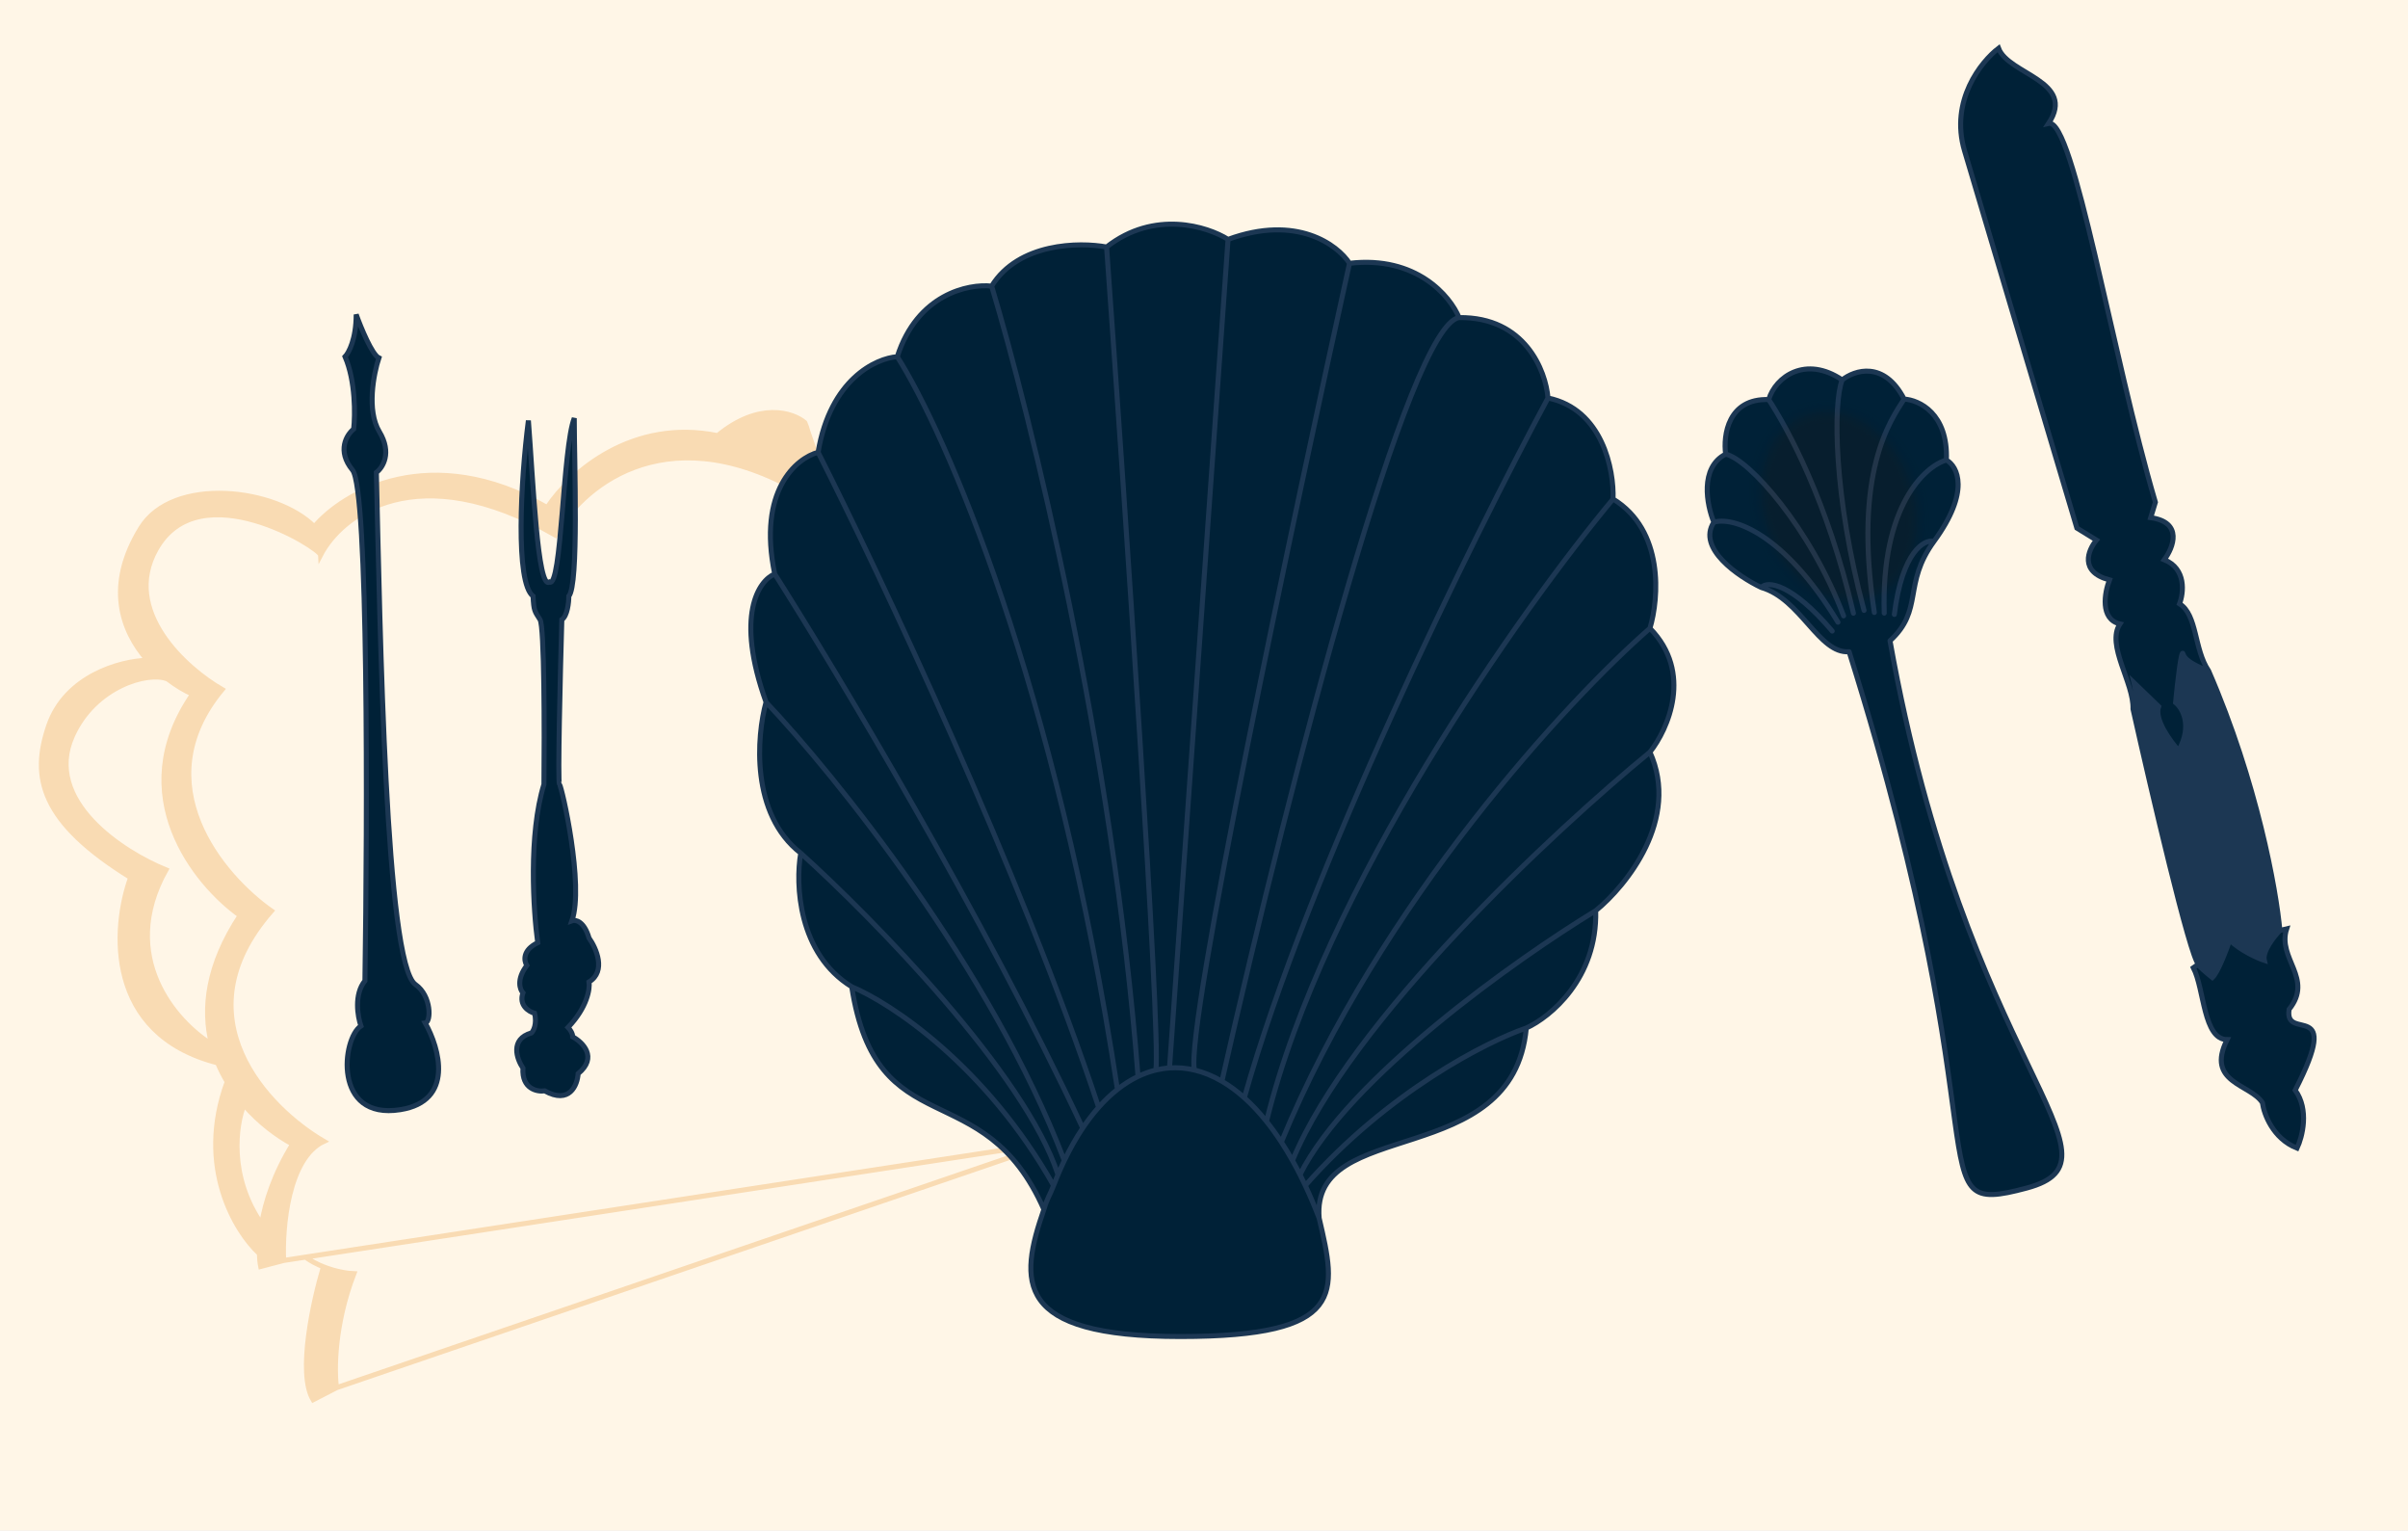
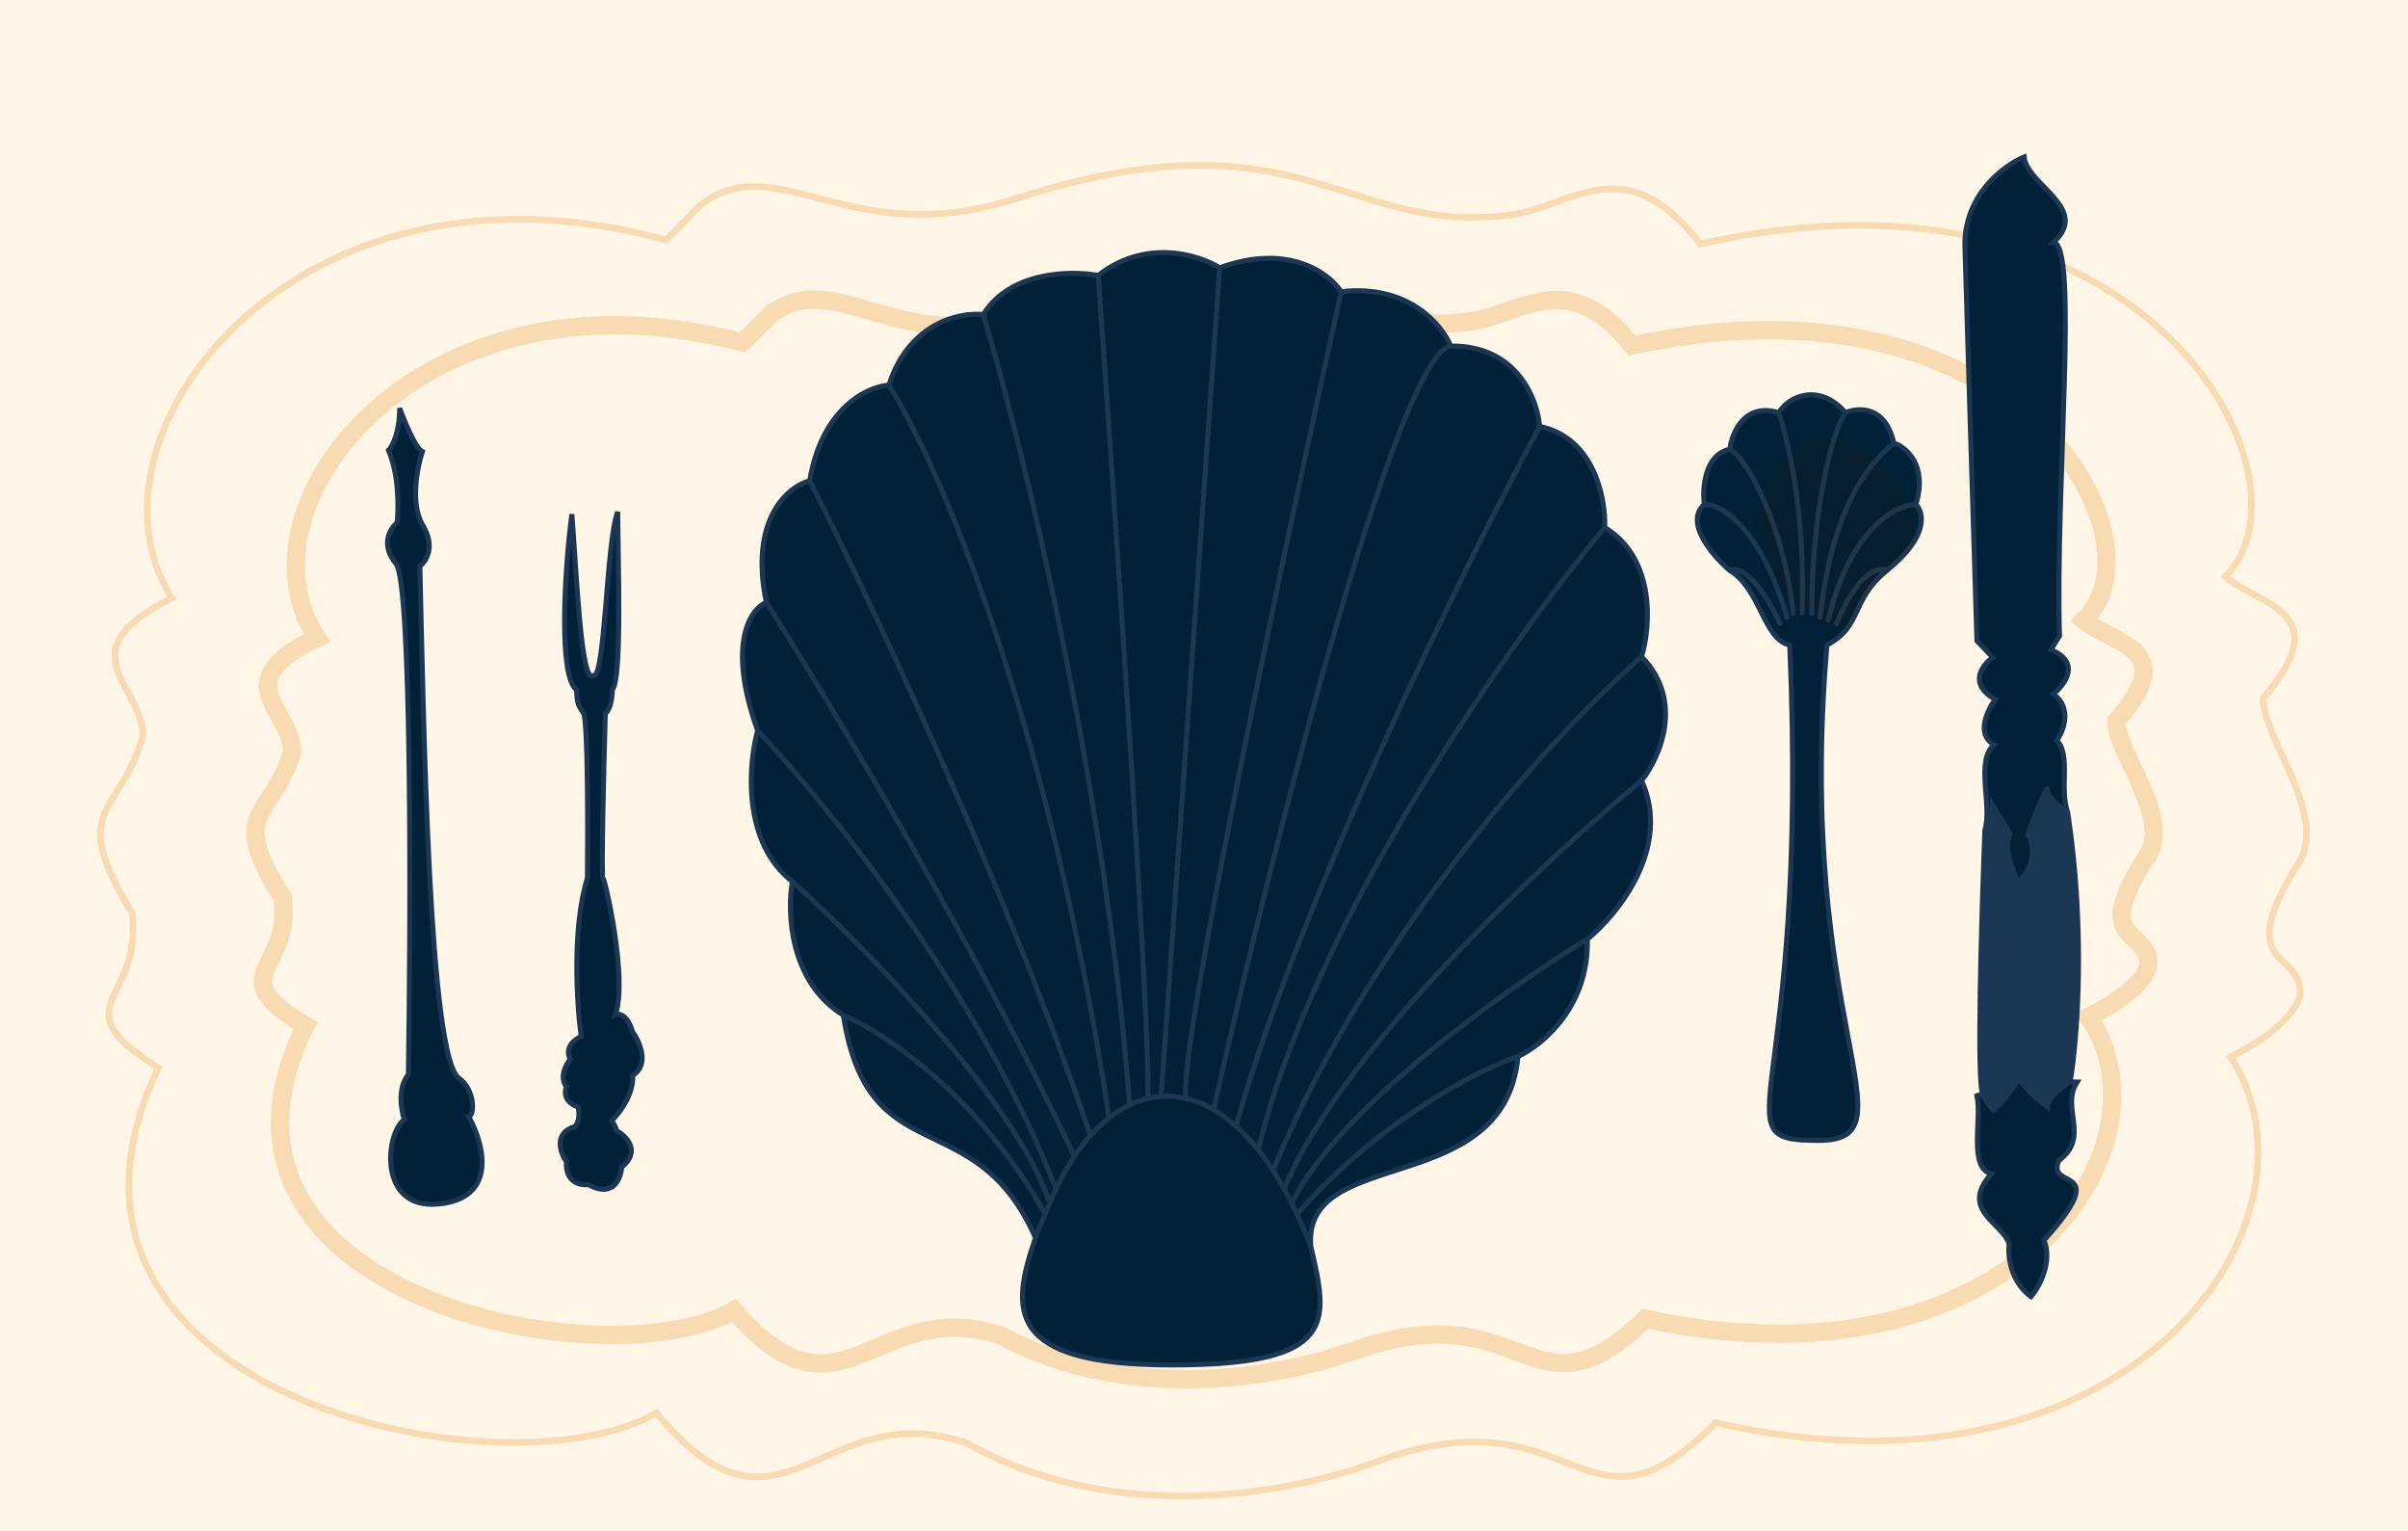
<svg xmlns="http://www.w3.org/2000/svg" width="1440" height="915" viewBox="0 0 1440 915" fill="none">
-   <g clip-path="url(#clip0_337_2590)">
-     <rect width="1440" height="915" fill="#FFF6E7" />
-     <path d="M193.63 682.311C172.243 692.263 168.712 733.939 169.62 753.533L182.667 751.533L629.957 682.983L483.083 257.87C486.749 272.421 479.469 286.395 474.859 292.057C395.772 248.603 346.732 292.485 332.098 319.858C249.289 272.384 203.988 308.021 191.689 331.773C191.452 327.608 119.357 282.105 93.367 328.293C72.575 365.244 110.988 399.634 132.793 412.21C85.838 468.694 132.898 524.004 162.296 544.598C106.748 607.879 160.04 662.774 193.63 682.311Z" fill="#FFF6E7" />
-     <path d="M201.26 829.59C199.792 819.628 199.803 792.054 211.587 761.453C208.03 761.338 200.895 760.292 193.421 757.326C187.392 777.288 177.717 821.129 187.257 836.797L201.26 829.59Z" fill="#F9DBB3" />
-     <path d="M169.62 753.533C168.712 733.939 172.243 692.263 193.63 682.311C160.04 662.774 106.748 607.879 162.296 544.598C132.898 524.004 85.838 468.694 132.793 412.21C110.988 399.634 72.575 365.244 93.367 328.293C119.357 282.105 191.452 327.608 191.689 331.773C203.988 308.021 249.289 272.384 332.098 319.858C346.732 292.485 395.772 248.603 474.859 292.057C479.469 286.395 486.749 272.421 483.083 257.87L481.278 252.644C485.465 267.897 474.696 274.94 468.789 276.555C454.848 268.107 441.588 262.997 429.145 260.443C378.55 250.055 341.477 281.914 327.221 303.412C257.264 263.569 205.23 294.468 187.958 314.898C165.096 291.873 103.497 284.504 84.264 315.666C63.095 349.966 72.755 377.085 88.215 394.717C91.998 399.032 96.129 402.779 100.24 405.924C105.522 409.965 110.772 413.012 115.212 414.993C73.792 475.224 116.881 528.291 143.602 547.295C124.076 576.964 121.121 602.912 126.484 624.234C127.459 628.113 128.71 631.839 130.186 635.406C131.831 639.379 133.755 643.156 135.89 646.728C138.868 651.711 142.258 656.298 145.871 660.466C155.158 671.178 165.927 679.131 175.015 683.978C164.042 701.767 158.717 718.45 156.469 731.731C155.298 738.651 154.962 744.647 155.099 749.395C155.19 752.562 155.491 755.174 155.895 757.134L169.62 753.533Z" fill="#F9DBB3" />
-     <path d="M135.89 646.728C117.162 697.518 140.893 736.335 155.099 749.395C154.962 744.647 155.298 738.651 156.469 731.731C136.496 703.189 141.082 672.329 145.871 660.466C142.258 656.298 138.868 651.711 135.89 646.728Z" fill="#F9DBB3" />
-     <path d="M126.484 624.234C105.261 611.185 70.099 572.071 99.233 520.011C73.344 509.537 25.904 478.869 43.26 439.994C56.456 410.436 88.478 401.082 100.24 405.924C96.129 402.779 91.998 399.032 88.215 394.717C71.565 395.167 39.342 404.354 29.182 433.718C18.354 465.014 24.642 491.419 78.141 524.595C67.335 554.338 62.617 618.14 130.186 635.406C128.71 631.839 127.459 628.113 126.484 624.234Z" fill="#F9DBB3" />
-     <path d="M143.602 547.295C116.881 528.291 73.792 475.224 115.212 414.993C110.772 413.012 105.522 409.965 100.24 405.924C88.478 401.082 56.456 410.436 43.26 439.994C25.904 478.869 73.344 509.537 99.233 520.011C70.099 572.071 105.261 611.185 126.484 624.234C121.121 602.912 124.076 576.964 143.602 547.295Z" fill="#FFF6E7" />
-     <path d="M175.015 683.978C165.927 679.131 155.158 671.178 145.871 660.466C141.082 672.329 136.496 703.189 156.469 731.731C158.717 718.45 164.042 701.767 175.015 683.978Z" fill="#FFF6E7" />
-     <path d="M201.26 829.59L629.957 682.983L182.667 751.533C186.084 753.992 189.793 755.885 193.421 757.326C200.895 760.292 208.03 761.338 211.587 761.453C199.803 792.054 199.792 819.628 201.26 829.59Z" fill="#FFF6E7" />
-     <path d="M468.789 276.555C474.696 274.94 485.465 267.897 481.278 252.644C474.273 246.692 454.04 239.919 429.145 260.443C441.588 262.997 454.848 268.107 468.789 276.555Z" fill="#F9DBB3" />
-     <path d="M629.957 682.983L201.26 829.59M629.957 682.983L182.667 751.533M629.957 682.983L483.083 257.87M169.62 753.533C168.712 733.939 172.243 692.263 193.63 682.311C160.04 662.774 106.748 607.879 162.296 544.598C132.898 524.004 85.838 468.694 132.793 412.21C110.988 399.634 72.575 365.244 93.367 328.293C119.357 282.105 191.452 327.608 191.689 331.773C203.988 308.021 249.289 272.384 332.098 319.858C346.732 292.485 395.772 248.603 474.859 292.057C479.469 286.395 486.749 272.421 483.083 257.87M169.62 753.533L155.895 757.134C155.491 755.174 155.19 752.562 155.099 749.395M169.62 753.533L182.667 751.533M481.278 252.644C485.465 267.897 474.696 274.94 468.789 276.555C454.848 268.107 441.588 262.997 429.145 260.443M481.278 252.644C474.273 246.692 454.04 239.919 429.145 260.443M481.278 252.644L483.083 257.87M481.278 252.644C482.051 254.385 482.645 256.132 483.083 257.87M201.26 829.59C199.792 819.628 199.803 792.054 211.587 761.453C208.03 761.338 200.895 760.292 193.421 757.326M201.26 829.59L187.257 836.797C177.717 821.129 187.392 777.288 193.421 757.326M182.667 751.533C186.084 753.992 189.793 755.885 193.421 757.326M155.099 749.395C140.893 736.335 117.162 697.518 135.89 646.728M155.099 749.395C154.962 744.647 155.298 738.651 156.469 731.731M135.89 646.728C138.868 651.711 142.258 656.298 145.871 660.466M135.89 646.728C133.755 643.156 131.831 639.379 130.186 635.406M145.871 660.466C155.158 671.178 165.927 679.131 175.015 683.978C164.042 701.767 158.717 718.45 156.469 731.731M145.871 660.466C141.082 672.329 136.496 703.189 156.469 731.731M126.484 624.234C121.121 602.912 124.076 576.964 143.602 547.295C116.881 528.291 73.792 475.224 115.212 414.993C110.772 413.012 105.522 409.965 100.24 405.924M126.484 624.234C105.261 611.185 70.099 572.071 99.233 520.011C73.344 509.537 25.904 478.869 43.26 439.994C56.456 410.436 88.478 401.082 100.24 405.924M126.484 624.234C127.459 628.113 128.71 631.839 130.186 635.406M100.24 405.924C96.129 402.779 91.998 399.032 88.215 394.717M88.215 394.717C72.755 377.085 63.095 349.966 84.264 315.666C103.497 284.504 165.096 291.873 187.958 314.898C205.23 294.468 257.264 263.569 327.221 303.412C341.477 281.914 378.55 250.055 429.145 260.443M88.215 394.717C71.565 395.167 39.342 404.354 29.182 433.718C18.354 465.014 24.642 491.419 78.141 524.595C67.335 554.338 62.617 618.14 130.186 635.406" stroke="#F9DBB3" stroke-width="3" stroke-linecap="round" />
-     <path d="M912.74 614.573C904.958 700.293 783.676 667.174 788.864 728.216L788.985 728.735C799.29 773.011 805.339 799 705.848 799C606.143 799 609.336 766.103 624.253 723.027C587.933 640.554 524.251 686.006 509.334 589.896C477.165 570.155 475.609 528.421 478.852 510.022C448.758 486.643 452.477 440.104 458.098 419.756C439.42 367.805 453.774 347.025 463.286 343.128C452.909 293.255 476.257 273.86 489.229 270.397C496.492 226.758 523.819 214.116 536.574 213.25C548.507 175.845 579.163 169.525 592.999 171.04C609.083 145.064 645.532 144.631 661.746 147.662C690.283 125.323 722.062 135.324 734.385 143.116C775.374 128.05 799.89 146.363 807.024 157.403C846.975 152.727 867.34 177.101 872.529 189.872C911.961 189.353 924.414 221.692 925.711 237.927C958.398 244.681 965.273 281.003 964.625 298.32C995.237 317.023 992.08 357.631 986.676 375.598C1012.62 402.093 997.485 435.991 986.676 449.628C1004.84 489.631 972.624 529.503 954.248 544.439C955.285 584.961 927.008 608.079 912.74 614.573Z" fill="#002137" />
-     <path d="M788.864 728.217C783.676 667.174 904.958 700.293 912.74 614.573M788.864 728.217C799.241 772.808 805.727 799 705.848 799C606.143 799 609.336 766.103 624.253 723.027M788.864 728.217C786.207 721.312 783.44 714.82 780.578 708.735M912.74 614.573C927.008 608.079 955.285 584.961 954.248 544.439M912.74 614.573C889.272 622.582 829.984 652.628 780.578 708.735M954.248 544.439C972.624 529.503 1004.84 489.631 986.676 449.628M954.248 544.439C907.265 573.012 806.122 644.575 777.41 702.241M986.676 449.628C997.485 435.991 1012.62 402.093 986.676 375.598M986.676 449.628C929.779 496.168 807.372 610.157 772.916 693.799M986.676 375.598C992.08 357.631 995.237 317.023 964.625 298.32M986.676 375.598C937.876 418.157 825.472 539.171 766.253 682.759M964.625 298.32C965.273 281.003 958.398 244.681 925.711 237.927M964.625 298.32C909.69 364.342 791.331 531.192 757.374 670.421M925.711 237.927C924.414 221.692 911.961 189.353 872.529 189.872M925.711 237.927C880.96 321.134 781.99 521.289 744.114 656.261M872.529 189.872C867.34 177.101 846.975 152.727 807.024 157.403M872.529 189.872C842.837 194.202 772.916 459.369 730.706 646.393M807.024 157.403C799.89 146.363 775.374 128.05 734.385 143.116M807.024 157.403C773.731 307.921 708.572 615.103 714.28 639.689M734.385 143.116C722.062 135.324 690.283 125.323 661.746 147.662M734.385 143.116L699.363 638.436M661.746 147.662C645.532 144.631 609.083 145.064 592.998 171.04M661.746 147.662C672.765 301.427 694.091 615.103 691.246 639.689M592.998 171.04C579.163 169.525 548.507 175.845 536.574 213.25M592.998 171.04C615.914 247.049 665.508 447.956 680.554 643.516M536.574 213.25C523.819 214.116 496.492 226.758 489.229 270.397M536.574 213.25C565.11 258.065 631.393 408.411 668.232 651.275M489.229 270.397C476.257 273.86 452.909 293.255 463.286 343.128M489.229 270.397C526.052 343.128 611.157 523.269 656.989 661.979M463.286 343.128C453.774 347.025 439.42 367.805 458.098 419.756M463.286 343.128C500.038 400.956 588.329 548.161 647.478 674.365M458.098 419.756C452.477 440.104 448.758 486.643 478.852 510.022M458.098 419.756C499.3 463.265 592.657 578.987 636.474 693.799M478.852 510.022C475.609 528.421 477.165 570.155 509.334 589.896M478.852 510.022C522.017 548.985 613.213 641.978 632.669 702.241M509.334 589.896C524.251 686.006 587.933 640.554 624.253 723.027M509.334 589.896C532.736 599.637 589.641 637.042 630.047 708.735M624.253 723.027C626.269 716.155 627.692 714.849 630.047 708.735M780.578 708.735C779.534 706.516 778.478 704.352 777.41 702.241M777.41 702.241C775.934 699.324 774.435 696.51 772.916 693.799M772.916 693.799C770.736 689.909 768.513 686.23 766.253 682.759M766.253 682.759C763.351 678.304 760.388 674.192 757.374 670.421M757.374 670.421C753.046 665.004 748.614 660.288 744.114 656.261M744.114 656.261C739.7 652.312 735.22 649.027 730.706 646.393M730.706 646.393C725.261 643.216 719.767 640.988 714.28 639.689M714.28 639.689C709.287 638.507 704.3 638.094 699.363 638.436M699.363 638.436C696.64 638.625 693.932 639.043 691.246 639.689M691.246 639.689C687.636 640.556 684.066 641.834 680.554 643.516M680.554 643.516C676.355 645.527 672.237 648.117 668.232 651.275M668.232 651.275C664.371 654.318 660.615 657.889 656.989 661.979M656.989 661.979C653.705 665.684 650.527 669.815 647.478 674.365M647.478 674.365C643.589 680.166 639.907 686.649 636.474 693.799M636.474 693.799C635.169 696.517 633.9 699.331 632.669 702.241M632.669 702.241C631.775 704.355 630.9 706.52 630.047 708.735" stroke="#1C3753" stroke-width="3" />
-     <path d="M345.739 641.851C357.643 632.101 348.529 623.102 342.484 619.821C342.484 617.571 340.624 615.134 339.694 614.196C351.225 602.197 352.869 591.073 352.249 587.01C362.665 580.636 356.589 566.855 352.249 560.762C349.273 550.638 344.189 549.669 342.019 550.45C349.459 529.358 335.974 470.299 334.579 468.893C333.463 467.768 335.044 402.803 335.974 370.461C339.322 368.211 340.159 360.149 340.159 356.4C346.204 349.838 343.414 276.248 343.414 250C336.439 267.811 335.974 352.181 328.534 347.963C321.467 352.837 318.77 287.029 315.98 251.406C311.33 287.498 308.075 348.431 318.77 356.4C319.235 365.305 319.7 365.305 322.955 370.461C325.559 374.586 325.59 437.801 325.28 468.893C315.98 498.891 318.925 544.513 321.56 563.574C312.26 568.074 313.345 574.511 315.05 577.167C308.726 585.417 310.865 591.541 312.725 593.573C310.121 601.072 316.29 604.822 319.7 605.759C321.188 612.134 319.08 616.227 317.84 617.477C304.82 621.227 309.005 633.101 312.725 638.57C311.981 650.944 321.095 652.788 325.745 652.163C340.624 660.412 345.274 648.725 345.739 641.851Z" fill="#002137" stroke="#1C3753" stroke-width="3" />
-     <path d="M1211.92 710.265C1276.71 692.938 1175.59 637.941 1130.24 383.07C1150.53 364.537 1137.73 349.356 1156.57 323.6C1178.47 293.664 1170.62 278.739 1163.96 275.018C1165.06 247.152 1147.56 239.112 1138.68 238.574C1126.65 215.383 1108.97 221.276 1101.64 227.122C1079.83 212.372 1061.79 225.158 1057.69 238.876C1033.38 237.999 1030.4 260.253 1031.95 271.49C1016.25 279.573 1020.69 302.009 1024.88 312.217C1014.67 327.764 1039.55 344.701 1053.27 351.226C1076.93 358.006 1087.71 391.046 1105.78 389.613C1200.7 691.906 1143.97 728.44 1211.92 710.265Z" fill="#002137" />
-     <path d="M1053.27 351.226C1076.93 358.006 1087.71 391.046 1105.78 389.613C1200.7 691.906 1143.97 728.44 1211.92 710.265C1276.71 692.938 1175.59 637.941 1130.24 383.07C1150.53 364.537 1137.73 349.356 1156.57 323.6M1053.27 351.226C1039.55 344.701 1014.67 327.764 1024.88 312.217M1053.27 351.226C1056.69 347.075 1071.27 348.452 1095.68 377.266M1024.88 312.217C1020.69 302.009 1016.25 279.573 1031.95 271.49M1024.88 312.217C1035.59 308.705 1066.38 317.818 1099.12 371.976M1031.95 271.49C1030.4 260.253 1033.38 237.999 1057.69 238.876M1031.95 271.49C1045.88 274.561 1082.49 315.256 1102.47 368.168M1057.69 238.876C1061.79 225.158 1079.83 212.372 1101.64 227.122M1057.69 238.876C1068.89 255.945 1092.81 299.389 1108.36 366.592M1101.64 227.122C1108.97 221.276 1126.65 215.383 1138.68 238.574M1101.64 227.122C1096.21 240.71 1096.4 296.486 1114.7 364.896M1138.68 238.574C1147.56 239.112 1165.06 247.152 1163.96 275.018M1138.68 238.574C1130.48 251.449 1108.11 282.189 1120.86 366.16M1163.96 275.018C1170.62 278.739 1178.47 293.664 1156.57 323.6M1163.96 275.018C1151.17 278.602 1124.83 302.573 1126.78 366.518M1156.57 323.6C1150.86 322.214 1137.49 329.577 1132.83 367.33" stroke="#1C3753" stroke-width="3" stroke-linecap="round" stroke-linejoin="round" />
-     <g style="mix-blend-mode:saturation" filter="url(#filter0_f_337_2590)">
-       <ellipse cx="1099.78" cy="302.563" rx="44.857" ry="57.683" transform="rotate(-20.1557 1099.78 302.563)" fill="#011827" />
-     </g>
-     <path d="M239.412 663.383C271.818 658.217 262.832 626.68 254.288 611.557C257.81 611.172 258.25 595.415 248.414 588.54C230.479 576.003 227.37 377.192 225.068 282.449C228.876 279.621 234.564 270.786 226.856 258.077C219.148 245.369 223.46 223.371 226.579 213.961C222.515 212.096 215.835 195.876 213.004 188C213.014 202.648 208.568 210.928 206.344 213.237C212.678 227.913 212.417 248.187 211.494 256.49C207.305 259.865 201.304 269.498 210.814 281.026C220.325 292.555 219.719 489.379 218.227 586.35C211.613 594.415 213.87 607.707 215.826 613.344C204.567 620.724 198.906 669.841 239.412 663.383Z" fill="#002137" stroke="#1C3753" stroke-width="3" stroke-linecap="round" />
-     <path d="M1373.66 686.397C1376.82 679.705 1381.03 663.403 1372.55 651.734C1401.29 595.711 1365.81 623.398 1368.9 603.417C1383.75 584.915 1361.67 573.057 1367.43 555.292L1363.38 556.256C1359.75 559.971 1352.81 568.751 1354.09 574.148C1349.96 572.756 1340.02 568.37 1333.37 561.97C1331.28 568.17 1326.28 581.334 1323.01 584.392C1319.96 581.964 1314.24 577.175 1314.58 576.469L1311.64 578.543C1318.22 591.234 1317.57 621.47 1331.84 621.498C1318.75 647.421 1346 648.068 1352.94 659.249C1353.82 665.931 1359.19 680.715 1373.66 686.397Z" fill="#002137" />
-     <path d="M1320.75 401.019C1311.98 388.135 1314.07 367.537 1303.38 360.956C1305.87 354.424 1307.52 340.011 1294.26 334.612C1299.67 327.384 1305.62 312.235 1286.14 309.456L1288.94 300.237C1263.19 212.98 1239.93 70.243 1225.08 73.775C1241.86 48.398 1201.02 44.569 1195.15 28.859C1184.68 36.814 1165.95 60.183 1174.76 90.023C1183.57 119.862 1223.25 252.896 1241.98 315.683L1253.68 322.88C1248.67 328.823 1243.23 341.904 1261.48 346.687C1258.53 354.278 1255.66 370.169 1267.74 372.998C1259.35 385.686 1276.08 408.08 1275.56 423.886C1278.8 423.116 1277.26 413.028 1276.08 408.08L1290.89 422.379C1288.11 429.883 1297.72 443.09 1302.87 448.755C1311.25 433.645 1305.13 423.269 1301.01 419.971C1302.1 408.545 1304.53 386.772 1305.56 391.09C1306.58 395.408 1316.11 399.509 1320.75 401.019Z" fill="#002137" />
-     <path d="M1363.38 556.256C1361.25 532.29 1349.73 467.69 1320.75 401.019C1316.11 399.509 1306.58 395.408 1305.56 391.09C1304.53 386.772 1302.1 408.545 1301.01 419.971C1305.13 423.269 1311.25 433.645 1302.87 448.755C1297.72 443.09 1288.11 429.883 1290.89 422.379L1276.08 408.08C1277.26 413.028 1278.8 423.116 1275.56 423.886C1286.55 473.072 1309.76 572.433 1314.69 576.391L1314.58 576.469C1314.24 577.175 1319.96 581.964 1323.01 584.392C1326.28 581.334 1331.28 568.17 1333.37 561.97C1340.02 568.37 1349.96 572.756 1354.09 574.148C1352.81 568.751 1359.75 559.971 1363.38 556.256Z" fill="#1C3753" />
-     <path d="M1363.38 556.256L1367.43 555.292C1361.67 573.057 1383.75 584.915 1368.9 603.417C1365.81 623.398 1401.29 595.711 1372.55 651.734C1381.03 663.403 1376.82 679.705 1373.66 686.397C1359.19 680.715 1353.82 665.931 1352.94 659.249C1346 648.068 1318.75 647.421 1331.84 621.498C1317.57 621.47 1318.22 591.234 1311.64 578.543L1314.58 576.469M1363.38 556.256C1361.25 532.29 1349.73 467.69 1320.75 401.019M1363.38 556.256C1359.75 559.971 1352.81 568.751 1354.09 574.148C1349.96 572.756 1340.02 568.37 1333.37 561.97C1331.28 568.17 1326.28 581.334 1323.01 584.392C1319.96 581.964 1314.24 577.175 1314.58 576.469M1320.75 401.019C1311.98 388.135 1314.07 367.537 1303.38 360.956C1305.87 354.424 1307.52 340.011 1294.26 334.612C1299.67 327.384 1305.62 312.235 1286.14 309.456L1288.94 300.237C1263.19 212.98 1239.93 70.243 1225.08 73.775C1241.86 48.398 1201.02 44.569 1195.15 28.859C1184.68 36.814 1165.95 60.183 1174.76 90.023C1183.57 119.862 1223.25 252.896 1241.98 315.683L1253.68 322.88C1248.67 328.823 1243.23 341.904 1261.48 346.687C1258.53 354.278 1255.66 370.169 1267.74 372.998C1259.35 385.686 1276.08 408.08 1275.56 423.886M1320.75 401.019C1316.11 399.509 1306.58 395.408 1305.56 391.09C1304.53 386.772 1302.1 408.545 1301.01 419.971C1305.13 423.269 1311.25 433.645 1302.87 448.755C1297.72 443.09 1288.11 429.883 1290.89 422.379L1276.08 408.08C1277.26 413.028 1278.8 423.116 1275.56 423.886M1275.56 423.886C1286.55 473.072 1309.76 572.433 1314.69 576.391M1314.69 576.391C1314.64 576.405 1314.6 576.431 1314.58 576.469M1314.69 576.391L1314.58 576.469" stroke="#1C3753" stroke-width="3" stroke-linecap="round" />
+   <rect width="1440" height="915" fill="#FFF6E7" />
+   <path d="M607.204 118.833C507.76 150.898 465.307 87.276 418.908 122.492L398.408 143.529C176.121 82.246 41.778 261.523 102.745 357.565C38.002 389.579 85.481 409.702 85.477 439.886C71.451 489.279 39.617 481.047 79.002 545.989C85.478 599.498 34.762 600.87 94.65 638.373C1.849 833.657 302.37 897.227 392.471 844.633C467.466 934.73 489.586 833.657 577.53 862.47C670.761 914.79 777.697 890.786 823.017 873.903C943.333 829.084 946.57 931.071 1025.88 850.579C1277.3 907.289 1396.54 727.554 1333.95 631.97C1363.63 616.878 1375.5 601.328 1375.5 593.096C1375.5 567.485 1333.95 579.833 1375.5 514.433C1391.14 485.621 1353.38 441.716 1353.38 417.477C1397.4 365.889 1353.38 363.053 1330.71 344.76C1388.98 287.135 1285.4 85.447 1016.71 145.816C971.928 87.277 939.556 123.634 903.407 128.437C803.594 141.7 778.5 63.6 607.204 118.833Z" fill="#FFF6E7" stroke="#F9DBB3" stroke-width="4" />
+   <path d="M623.633 184.322C540.999 218.301 501.539 158.272 461.615 187.343L443.976 204.709C252.712 154.119 137.118 302.114 189.576 381.397C133.868 407.825 174.721 424.437 174.718 449.354C162.65 490.129 135.258 483.333 169.147 536.943C174.719 581.116 131.081 582.248 182.611 613.207C102.761 774.415 361.341 826.893 438.868 783.477C503.396 857.852 522.43 774.416 598.1 798.201C678.32 841.391 770.332 821.576 809.327 807.639C912.851 770.64 915.637 854.832 983.879 788.385C1200.21 835.2 1302.81 686.827 1248.96 607.921C1274.49 595.462 1284.7 582.626 1284.7 575.83C1284.7 554.688 1248.96 564.882 1284.7 510.894C1298.16 487.109 1265.67 450.865 1265.67 430.855C1303.55 388.269 1265.67 385.928 1246.17 370.827C1296.31 323.257 1207.18 156.762 975.987 206.597C937.456 158.272 909.602 188.286 878.498 192.251C792.615 203.199 724.372 142.899 623.633 184.322Z" stroke="#F9DBB3" stroke-width="11" />
+   <path d="M907.74 631.573C899.958 717.293 778.676 684.174 783.864 745.216L783.985 745.735C794.29 790.011 800.339 816 700.848 816C601.143 816 604.336 783.103 619.253 740.027C582.933 657.554 519.251 703.006 504.334 606.896C472.165 587.155 470.609 545.421 473.852 527.022C443.758 503.643 447.477 457.104 453.098 436.756C434.42 384.805 448.774 364.025 458.286 360.128C447.909 310.255 471.257 290.86 484.229 287.397C491.492 243.758 518.819 231.116 531.574 230.25C543.507 192.845 574.163 186.525 587.999 188.04C604.083 162.064 640.532 161.631 656.746 164.662C685.283 142.323 717.062 152.324 729.385 160.116C770.374 145.05 794.89 163.363 802.024 174.403C841.975 169.727 862.34 194.101 867.529 206.872C906.961 206.353 919.414 238.692 920.711 254.927C953.398 261.681 960.273 298.003 959.625 315.32C990.237 334.023 987.08 374.631 981.676 392.598C1007.62 419.093 992.485 452.991 981.676 466.628C999.836 506.631 967.624 546.503 949.248 561.439C950.285 601.961 922.008 625.079 907.74 631.573Z" fill="#002137" />
+   <path d="M783.864 745.217C778.676 684.174 899.958 717.293 907.74 631.573M783.864 745.217C794.241 789.808 800.727 816 700.848 816C601.143 816 604.336 783.103 619.253 740.027M783.864 745.217C781.207 738.312 778.44 731.82 775.578 725.735M907.74 631.573C922.008 625.079 950.285 601.961 949.248 561.439M907.74 631.573C884.272 639.582 824.984 669.628 775.578 725.735M949.248 561.439C967.624 546.503 999.836 506.631 981.676 466.628M949.248 561.439C902.265 590.012 801.122 661.575 772.41 719.241M981.676 466.628C992.485 452.991 1007.62 419.093 981.676 392.598M981.676 466.628C924.779 513.168 802.372 627.157 767.916 710.799M981.676 392.598C987.08 374.631 990.237 334.023 959.625 315.32M981.676 392.598C932.876 435.157 820.472 556.171 761.253 699.759M959.625 315.32C960.273 298.003 953.398 261.681 920.711 254.927M959.625 315.32C904.69 381.342 786.331 548.192 752.374 687.421M920.711 254.927C919.414 238.692 906.961 206.353 867.529 206.872M920.711 254.927C875.96 338.134 776.99 538.289 739.114 673.261M867.529 206.872C862.34 194.101 841.975 169.727 802.024 174.403M867.529 206.872C837.837 211.202 767.916 476.369 725.706 663.393M802.024 174.403C794.89 163.363 770.374 145.05 729.385 160.116M802.024 174.403C768.731 324.921 703.572 632.103 709.28 656.689M729.385 160.116C717.062 152.324 685.283 142.323 656.746 164.662M729.385 160.116L694.363 655.436M656.746 164.662C640.532 161.631 604.083 162.064 587.998 188.04M656.746 164.662C667.765 318.427 689.091 632.103 686.246 656.689M587.998 188.04C574.163 186.525 543.507 192.845 531.574 230.25M587.998 188.04C610.914 264.049 660.508 464.956 675.554 660.516M531.574 230.25C518.819 231.116 491.492 243.758 484.229 287.397M531.574 230.25C560.11 275.065 626.393 425.411 663.232 668.275M484.229 287.397C471.257 290.86 447.909 310.255 458.286 360.128M484.229 287.397C521.052 360.128 606.157 540.269 651.989 678.979M458.286 360.128C448.774 364.025 434.42 384.805 453.098 436.756M458.286 360.128C495.038 417.956 583.329 565.161 642.478 691.365M453.098 436.756C447.477 457.104 443.758 503.643 473.852 527.022M453.098 436.756C494.3 480.265 587.657 595.987 631.474 710.799M473.852 527.022C470.609 545.421 472.165 587.155 504.334 606.896M473.852 527.022C517.017 565.985 608.213 658.978 627.669 719.241M504.334 606.896C519.251 703.006 582.933 657.554 619.253 740.027M504.334 606.896C527.736 616.637 584.641 654.042 625.047 725.735M619.253 740.027C621.269 733.155 622.692 731.849 625.047 725.735M775.578 725.735C774.534 723.516 773.478 721.352 772.41 719.241M772.41 719.241C770.934 716.324 769.435 713.51 767.916 710.799M767.916 710.799C765.736 706.909 763.513 703.23 761.253 699.759M761.253 699.759C758.351 695.304 755.388 691.192 752.374 687.421M752.374 687.421C748.046 682.004 743.614 677.288 739.114 673.261M739.114 673.261C734.7 669.312 730.22 666.027 725.706 663.393M725.706 663.393C720.261 660.216 714.767 657.988 709.28 656.689M709.28 656.689C704.287 655.507 699.3 655.094 694.363 655.436M694.363 655.436C691.64 655.625 688.932 656.043 686.246 656.689M686.246 656.689C682.636 657.556 679.066 658.834 675.554 660.516M675.554 660.516C671.355 662.527 667.237 665.117 663.232 668.275M663.232 668.275C659.371 671.318 655.615 674.889 651.989 678.979M651.989 678.979C648.705 682.684 645.527 686.815 642.478 691.365M642.478 691.365C638.589 697.166 634.907 703.649 631.474 710.799M631.474 710.799C630.169 713.517 628.9 716.331 627.669 719.241M627.669 719.241C626.775 721.355 625.9 723.52 625.047 725.735" stroke="#1C3753" stroke-width="3" />
+   <path d="M371.739 697.851C383.643 688.101 374.529 679.102 368.484 675.821C368.484 673.571 366.624 671.134 365.694 670.196C377.225 658.197 378.869 647.073 378.249 643.01C388.665 636.636 382.589 622.855 378.249 616.762C375.273 606.638 370.189 605.669 368.019 606.45C375.459 585.358 361.974 526.299 360.579 524.893C359.463 523.768 361.044 458.803 361.974 426.461C365.322 424.211 366.159 416.149 366.159 412.4C372.204 405.838 369.414 332.248 369.414 306C362.439 323.811 361.974 408.181 354.534 403.963C347.467 408.837 344.77 343.029 341.98 307.406C337.33 343.498 334.075 404.431 344.77 412.4C345.235 421.305 345.7 421.305 348.955 426.461C351.559 430.586 351.59 493.801 351.28 524.893C341.98 554.891 344.925 600.513 347.56 619.574C338.26 624.074 339.345 630.511 341.05 633.167C334.726 641.417 336.865 647.541 338.725 649.573C336.121 657.072 342.29 660.822 345.7 661.759C347.188 668.134 345.08 672.227 343.84 673.477C330.82 677.227 335.005 689.101 338.725 694.57C337.981 706.944 347.095 708.788 351.745 708.163C366.624 716.412 371.274 704.725 371.739 697.851Z" fill="#002137" stroke="#1C3753" stroke-width="3" />
+   <path d="M1087.58 681.76C1146.49 681.76 1073.16 612.136 1092.53 385.55C1113.95 374.427 1106.53 358.638 1128.37 341.057C1153.74 320.623 1150.48 306.177 1145.67 301.508C1152.92 278.107 1139.9 267.314 1132.49 264.842C1127.54 242.43 1111.2 243.419 1103.65 246.715C1088.49 229.247 1070.28 236.004 1063.69 246.715C1043.25 240.453 1035.67 258.662 1034.44 268.55C1019.28 271.845 1017.96 291.895 1019.19 301.508C1007 312.384 1024.28 332.406 1034.44 341.057C1052.98 352.18 1054.62 382.667 1070.28 385.55C1082.23 663.633 1025.79 681.76 1087.58 681.76Z" fill="#002137" />
+   <path d="M1034.44 341.057C1052.98 352.18 1054.62 382.667 1070.28 385.55C1082.23 663.633 1025.79 681.76 1087.58 681.76C1146.49 681.76 1073.16 612.136 1092.53 385.55C1113.95 374.427 1106.53 358.638 1128.37 341.057M1034.44 341.057C1024.28 332.406 1007 312.384 1019.19 301.508M1034.44 341.057C1038.28 338.311 1050.34 342.787 1064.51 372.779M1019.19 301.508C1017.96 291.895 1019.28 271.845 1034.44 268.55M1019.19 301.508C1029.08 300.958 1053.14 315.68 1068.63 369.071M1034.44 268.55C1035.67 258.662 1043.25 240.453 1063.69 246.715M1034.44 268.55C1045.56 274.317 1067.39 317.163 1072.34 366.6M1063.69 246.715C1070.28 236.004 1088.49 229.247 1103.65 246.715M1063.69 246.715C1069.32 263.743 1079.75 306.039 1077.69 366.6M1103.65 246.715C1111.2 243.419 1127.54 242.43 1132.49 264.842M1103.65 246.715C1095.96 257.014 1083.46 304.391 1083.46 366.6M1132.49 264.842C1139.9 267.314 1152.92 278.107 1145.67 301.508M1132.49 264.842C1122.6 273.905 1096.64 294.916 1088.41 369.071M1145.67 301.508C1150.48 306.177 1153.74 320.623 1128.37 341.057M1145.67 301.508C1134 301.645 1106.2 316.009 1093.35 370.719M1128.37 341.057C1123.84 338.585 1110.82 341.799 1098.29 372.779" stroke="#1C3753" stroke-width="3" stroke-linecap="round" stroke-linejoin="round" />
+   <g style="mix-blend-mode:saturation" filter="url(#filter0_f_413_37)">
+     <ellipse cx="1099.78" cy="319.563" rx="44.857" ry="57.683" transform="rotate(-20.1557 1099.78 319.563)" fill="#011827" />
  </g>
+   <path d="M265.412 719.383C297.818 714.217 288.832 682.68 280.288 667.557C283.81 667.172 284.25 651.415 274.414 644.54C256.479 632.003 253.37 433.192 251.068 338.449C254.876 335.621 260.564 326.786 252.856 314.077C245.148 301.369 249.46 279.371 252.579 269.961C248.515 268.096 241.835 251.876 239.004 244C239.014 258.648 234.568 266.928 232.344 269.237C238.678 283.913 238.417 304.187 237.494 312.49C233.305 315.865 227.304 325.498 236.814 337.026C246.325 348.555 245.719 545.379 244.227 642.35C237.613 650.415 239.87 663.707 241.826 669.344C230.567 676.724 224.906 725.841 265.412 719.383Z" fill="#002137" stroke="#1C3753" stroke-width="3" stroke-linecap="round" />
+   <path d="M1214.56 775.196C1219.33 769.537 1227.57 754.855 1222.36 741.403C1264.49 694.612 1223.1 712.286 1231.21 693.763C1250.3 679.682 1232 662.567 1242.12 646.869L1237.96 646.763C1233.5 649.424 1224.53 656.133 1224.39 661.679C1220.75 659.273 1212.27 652.49 1207.48 644.598C1203.87 650.056 1195.67 661.501 1191.73 663.62C1189.39 660.49 1185.1 654.397 1185.61 653.802L1182.23 655.053C1185.35 669.007 1176.97 698.068 1190.76 701.749C1171.47 723.456 1197.64 731.061 1201.48 743.645C1200.62 750.329 1202.03 765.997 1214.56 775.196Z" fill="#002137" />
+   <path d="M1236.51 485.786C1231.34 471.086 1238.63 451.71 1229.98 442.609C1234.06 436.933 1239.35 423.425 1227.92 414.808C1235 409.208 1244.63 396.088 1226.51 388.412L1231.57 380.216C1229.04 289.276 1243.12 145.344 1227.86 144.954C1250.58 124.723 1212.09 110.56 1210.43 93.869C1198.27 98.877 1174.18 116.669 1175.05 147.769C1175.93 178.87 1180.2 317.628 1182.23 383.12L1191.69 393.073C1185.33 397.535 1176.72 408.785 1193.14 418.083C1188.34 424.667 1181.49 439.291 1192.45 445.12C1181.09 455.236 1191.53 481.17 1186.98 496.315C1190.3 496.4 1191.4 486.254 1191.53 481.17L1202.18 498.784C1197.57 505.326 1203.47 520.553 1207 527.349C1218.98 514.891 1215.71 503.292 1212.58 499.05C1216.56 488.283 1224.48 467.859 1224.37 472.296C1224.25 476.732 1232.42 483.138 1236.51 485.786Z" fill="#002137" />
+   <path d="M1237.96 646.763C1242.03 623.05 1247.45 557.656 1236.51 485.786C1232.42 483.138 1224.25 476.732 1224.37 472.296C1224.48 467.859 1216.56 488.283 1212.58 499.05C1215.71 503.292 1218.98 514.891 1207 527.349C1203.47 520.553 1197.57 505.326 1202.18 498.784L1191.53 481.17C1191.4 486.254 1190.3 496.4 1186.98 496.315C1185 546.674 1181.98 648.665 1185.73 653.755L1185.61 653.802C1185.1 654.397 1189.39 660.49 1191.73 663.62C1195.67 661.501 1203.87 650.056 1207.48 644.598C1212.27 652.49 1220.75 659.273 1224.39 661.679C1224.53 656.133 1233.5 649.424 1237.96 646.763Z" fill="#1C3753" />
+   <path d="M1237.96 646.763L1242.12 646.869C1232 662.567 1250.3 679.682 1231.21 693.763C1223.1 712.286 1264.49 694.612 1222.36 741.403C1227.57 754.855 1219.33 769.537 1214.56 775.196C1202.03 765.997 1200.62 750.329 1201.48 743.645C1197.64 731.061 1171.47 723.456 1190.76 701.749C1176.97 698.068 1185.35 669.007 1182.23 655.053L1185.61 653.802M1237.96 646.763C1242.03 623.05 1247.45 557.656 1236.51 485.786M1237.96 646.763C1233.5 649.424 1224.53 656.133 1224.39 661.679C1220.75 659.273 1212.27 652.49 1207.48 644.598C1203.87 650.056 1195.67 661.501 1191.73 663.62C1189.39 660.49 1185.1 654.397 1185.61 653.802M1236.51 485.786C1231.34 471.086 1238.63 451.71 1229.98 442.609C1234.06 436.933 1239.35 423.425 1227.92 414.808C1235 409.208 1244.63 396.088 1226.51 388.412L1231.57 380.216C1229.04 289.276 1243.12 145.344 1227.86 144.954C1250.58 124.723 1212.09 110.56 1210.43 93.869C1198.27 98.877 1174.18 116.669 1175.05 147.769C1175.93 178.87 1180.2 317.628 1182.23 383.12L1191.69 393.073C1185.33 397.535 1176.72 408.785 1193.14 418.083C1188.34 424.667 1181.49 439.291 1192.45 445.12C1181.09 455.236 1191.53 481.17 1186.98 496.315M1236.51 485.786C1232.42 483.138 1224.25 476.732 1224.37 472.296C1224.48 467.859 1216.56 488.283 1212.58 499.05C1215.71 503.292 1218.98 514.891 1207 527.349C1203.47 520.553 1197.57 505.326 1202.18 498.784L1191.53 481.17C1191.4 486.254 1190.3 496.4 1186.98 496.315M1186.98 496.315C1185 546.674 1181.98 648.665 1185.73 653.755M1185.73 653.755C1185.68 653.754 1185.64 653.77 1185.61 653.802M1185.73 653.755L1185.61 653.802" stroke="#1C3753" stroke-width="3" stroke-linecap="round" />
  <defs>
-     <filter id="filter0_f_337_2590" x="1046.3" y="239.334" width="106.952" height="126.456" filterUnits="userSpaceOnUse" color-interpolation-filters="sRGB">
+     <filter id="filter0_f_413_37" x="1046.3" y="256.335" width="106.952" height="126.456" filterUnits="userSpaceOnUse" color-interpolation-filters="sRGB">
      <feFlood flood-opacity="0" result="BackgroundImageFix" />
      <feBlend mode="normal" in="SourceGraphic" in2="BackgroundImageFix" result="shape" />
-       <feGaussianBlur stdDeviation="3.45" result="effect1_foregroundBlur_337_2590" />
+       <feGaussianBlur stdDeviation="3.45" result="effect1_foregroundBlur_413_37" />
    </filter>
-     <clipPath id="clip0_337_2590">
-       <rect width="1440" height="915" fill="white" />
-     </clipPath>
  </defs>
</svg>
